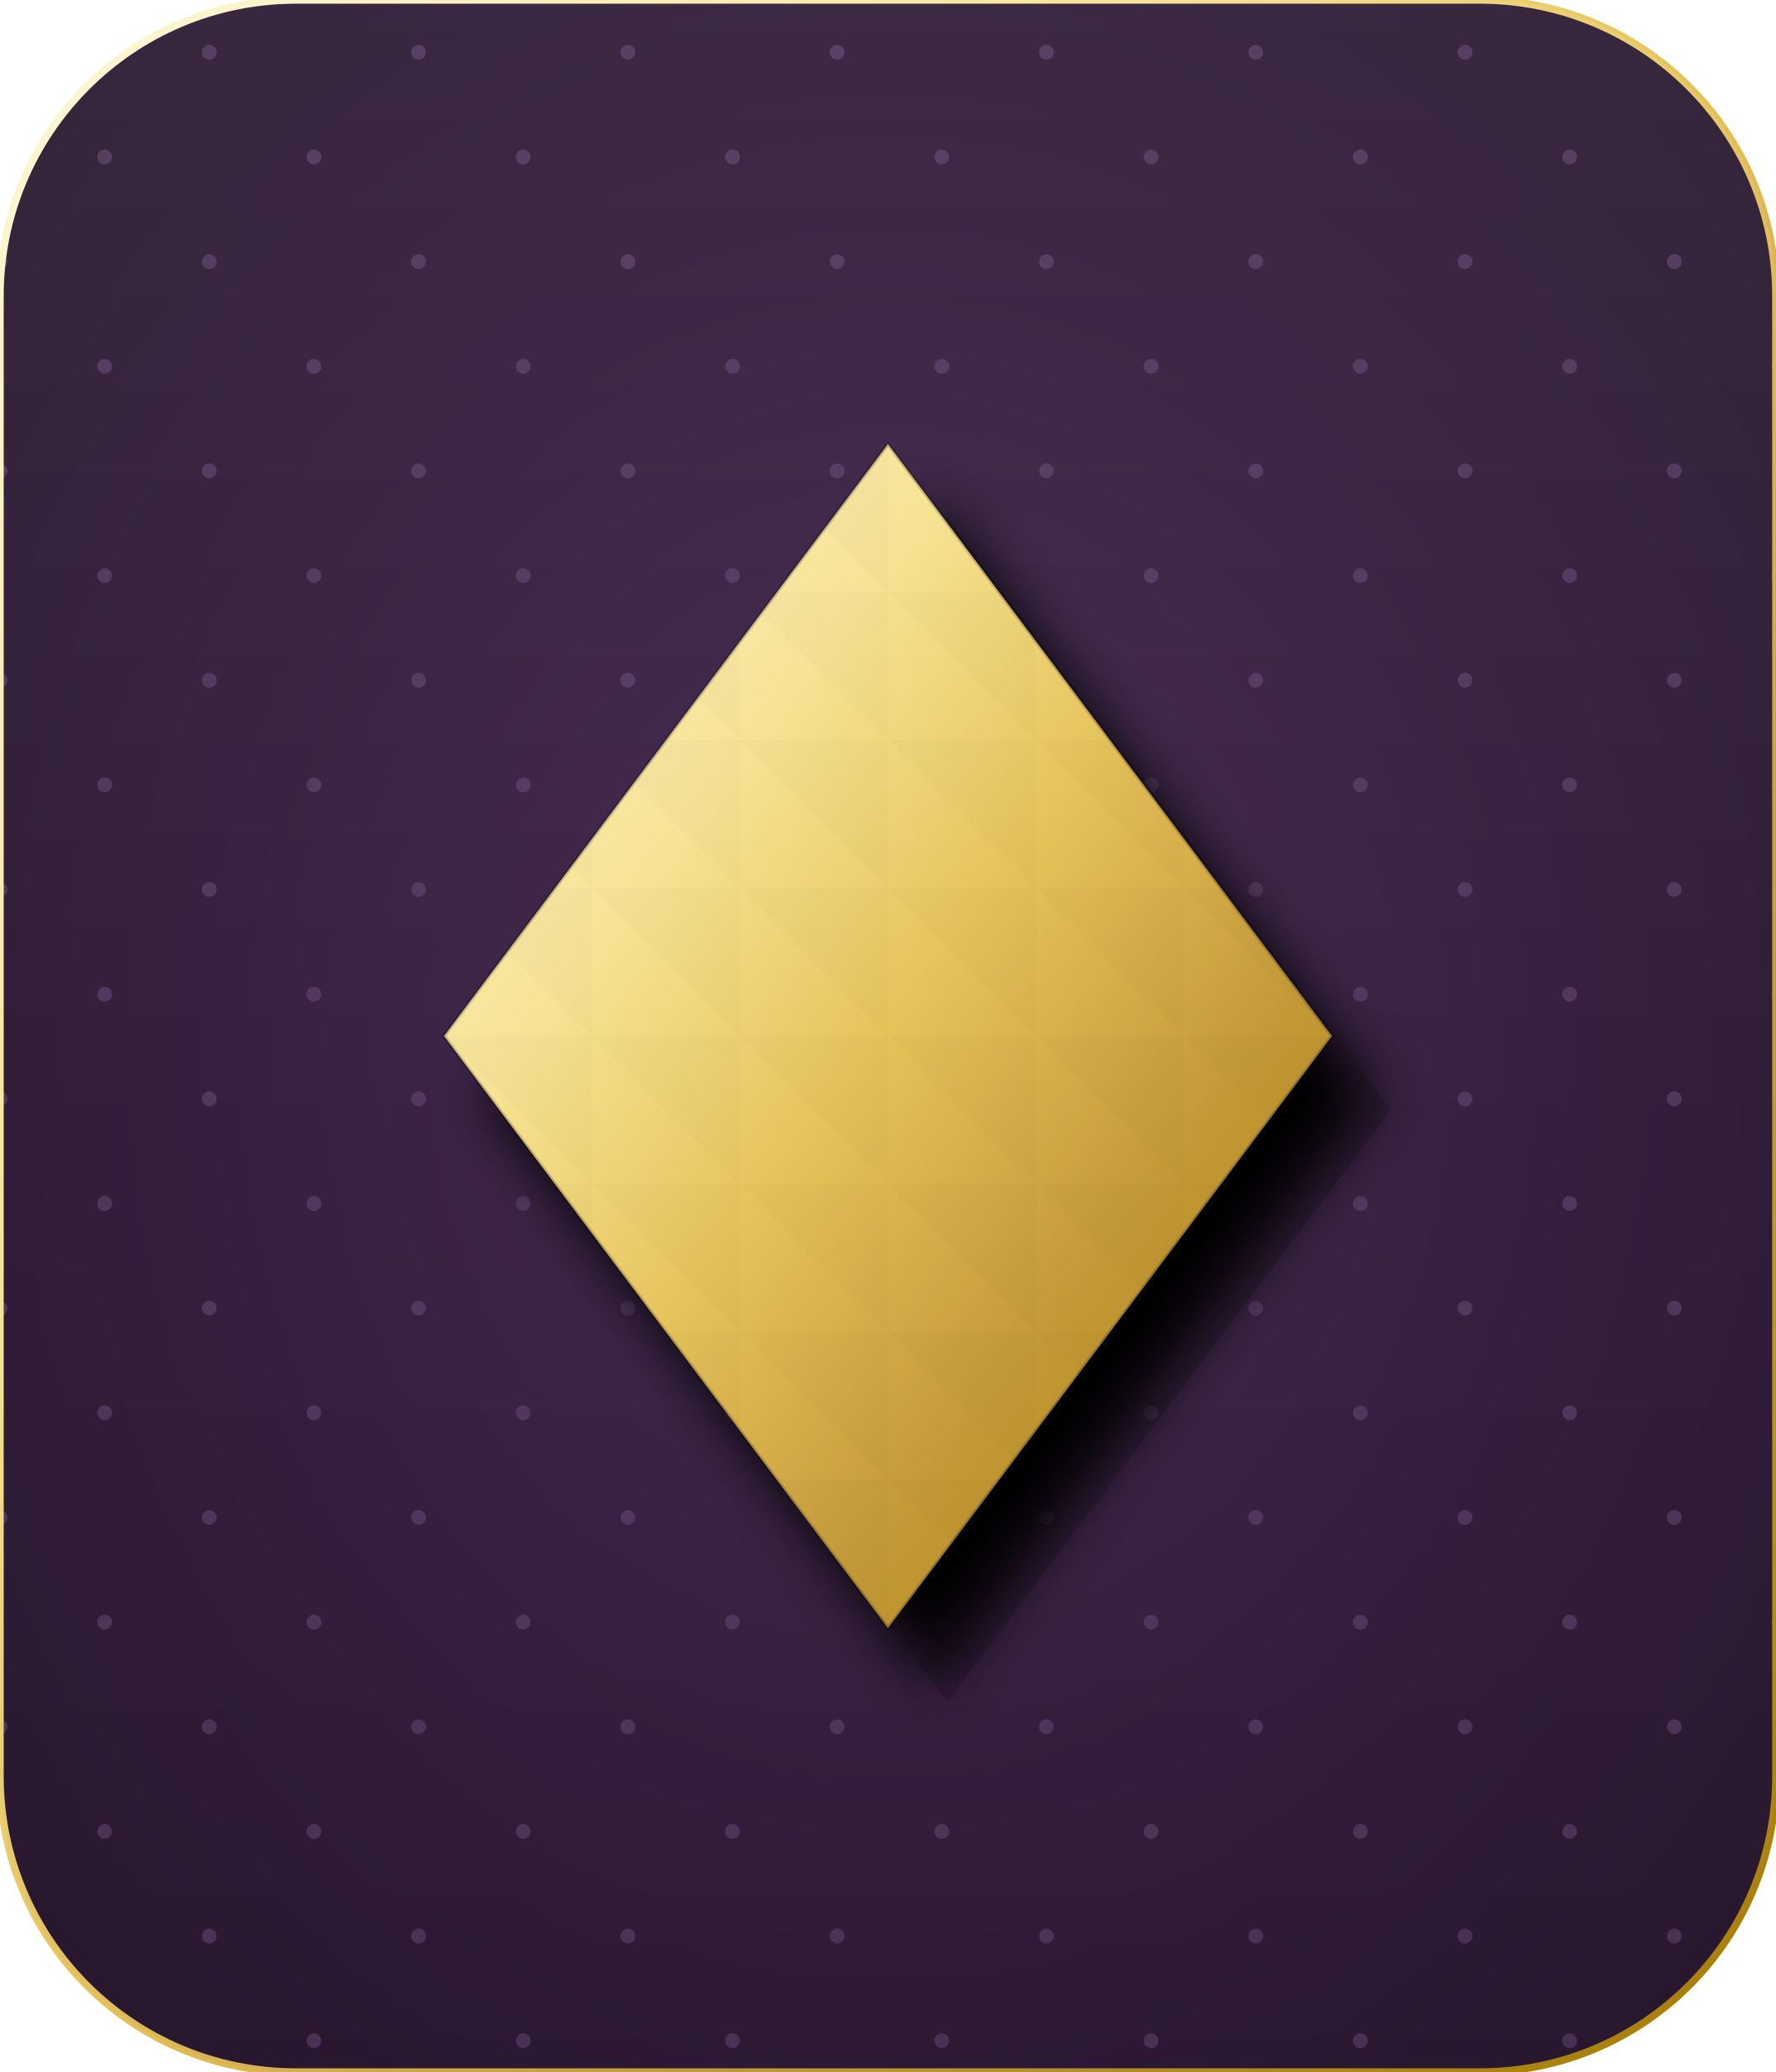
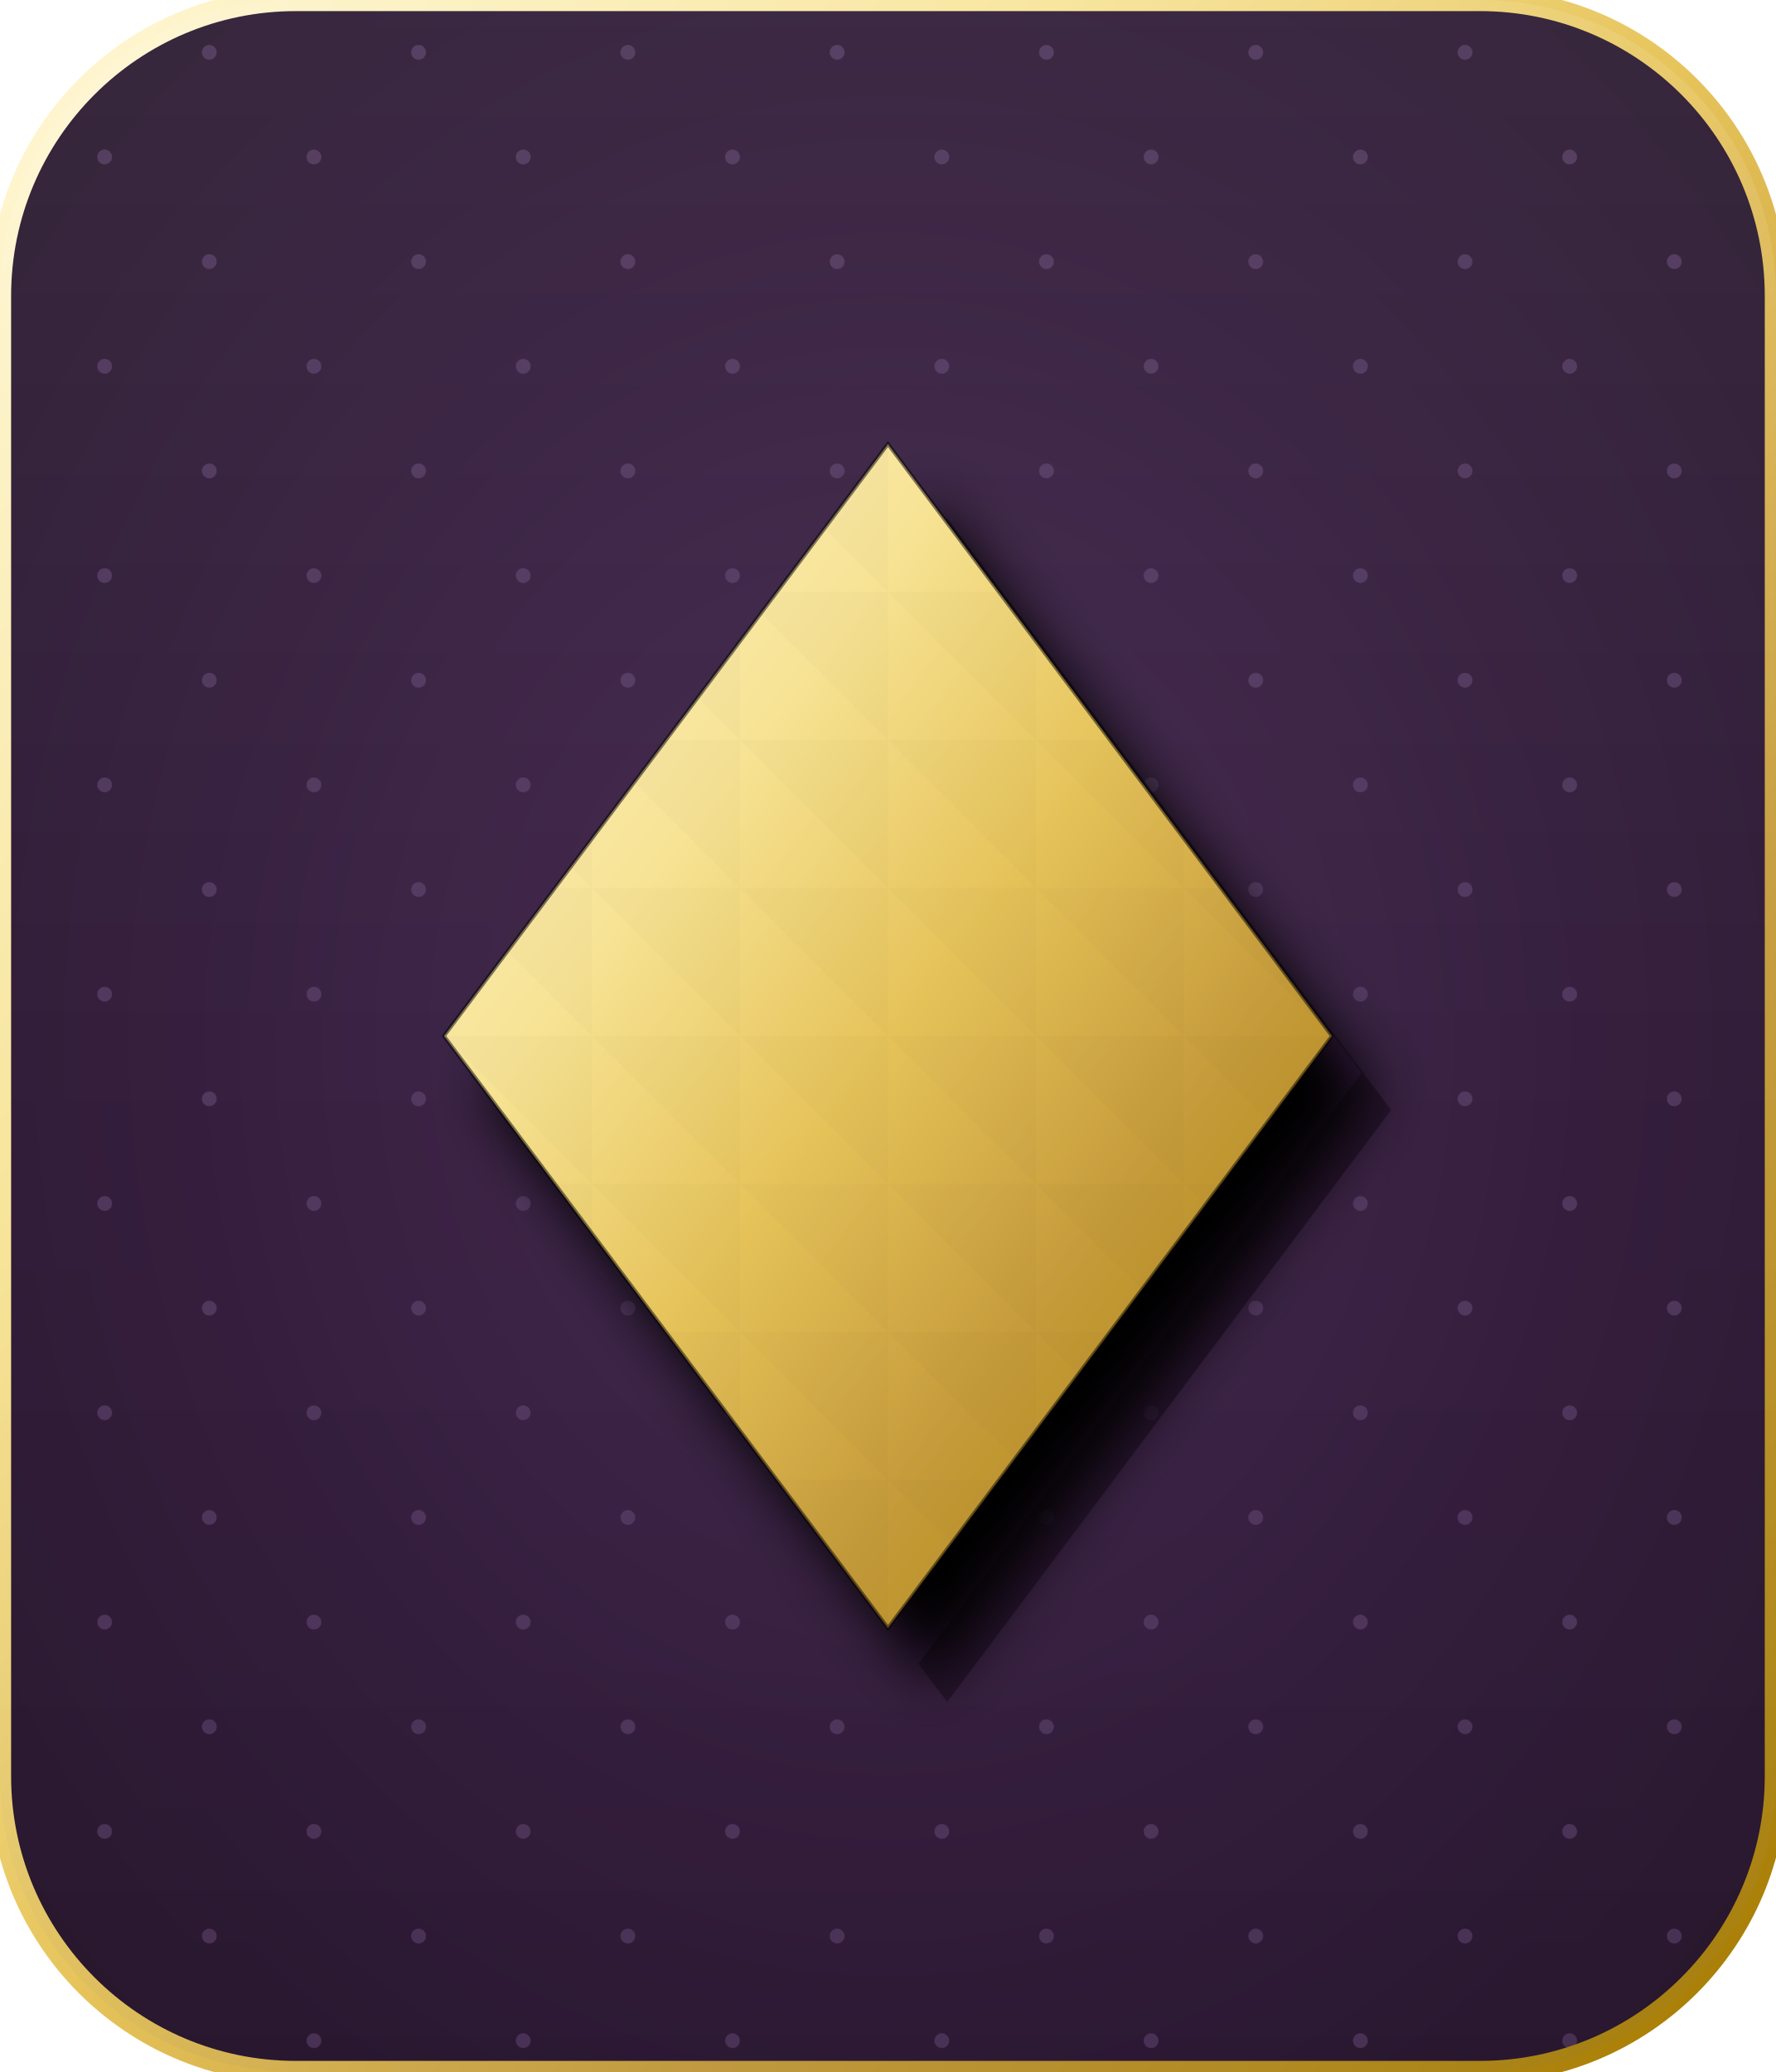
<svg xmlns="http://www.w3.org/2000/svg" width="240" height="280" viewBox="0 0 240 280">
  <defs>
    <linearGradient id="gold" x1="0%" y1="0%" x2="100%" y2="100%">
      <stop offset="0%" stop-color="#fff8d8" />
      <stop offset="30%" stop-color="#f7e394" />
      <stop offset="50%" stop-color="#e6c35a" />
      <stop offset="70%" stop-color="#c59b3a" />
      <stop offset="100%" stop-color="#a67c00" />
    </linearGradient>
    <pattern id="dottedPattern" patternUnits="userSpaceOnUse" width="20" height="20" patternTransform="rotate(45)">
      <circle cx="5" cy="5" r="1" fill="#5a3d6b" opacity="0.6" />
    </pattern>
    <radialGradient id="velvet" cx="50%" cy="50%" r="80%">
      <stop offset="0%" stop-color="#3b1f47" />
      <stop offset="50%" stop-color="#2a1233" />
      <stop offset="100%" stop-color="#1a0c1f" />
    </radialGradient>
    <linearGradient id="shine" x1="0" y1="0" x2="1" y2="1" gradientTransform="rotate(45)">
      <stop offset="0%" stop-color="#ffffff" stop-opacity="0.1" />
      <stop offset="40%" stop-color="#ffffff" stop-opacity="0.05" />
      <stop offset="100%" stop-color="#000000" stop-opacity="0.1" />
    </linearGradient>
    <filter id="deepShadow" x="-50%" y="-50%" width="200%" height="200%">
      <feOffset result="offOut" in="SourceAlpha" dx="6" dy="8" />
      <feGaussianBlur result="blurOut" in="offOut" stdDeviation="4" />
      <feBlend in="SourceGraphic" in2="blurOut" mode="normal" />
    </filter>
    <pattern id="facetPattern" patternUnits="userSpaceOnUse" width="20" height="20">
      <path d="M0,0 L20,0 L10,10 Z" fill="#000000" opacity="0.03" />
      <path d="M20,0 L20,20 L10,10 Z" fill="#000000" opacity="0.03" />
    </pattern>
  </defs>
  <rect width="240" height="280" rx="40" ry="40" fill="url(#velvet)" />
  <rect width="240" height="280" rx="40" ry="40" fill="url(#dottedPattern)" />
-   <rect width="240" height="280" rx="40" ry="40" fill="none" stroke="url(#gold)" stroke-width="1" />
+   <rect width="240" height="280" rx="40" ry="40" fill="none" stroke="url(#gold)" stroke-width="3" />
  <rect x="0" y="0" width="240" height="280" rx="40" ry="40" fill="url(#shine)" />
  <g transform="translate(120,140)">
-     <polygon points="0,-80 60,0 0,80 -60,0" fill="#1a0c1f" opacity="0.3" transform="translate(8,10)" />
-     <polygon points="0,-80 60,0 0,80 -60,0" fill="#3b1f47" opacity="0.6" transform="translate(4,5)" />
+     <polygon points="0,-80 60,0 0,80 -60,0" fill="#1a0c1f" opacity="0.6" transform="translate(8,10)" />
+     <polygon points="0,-80 60,0 0,80 -60,0" fill="#3b1f47" opacity="0.9" transform="translate(4,5)" />
    <polygon points="0,-80 60,0 0,80 -60,0" fill="url(#gold)" filter="url(#deepShadow)" />
    <polygon points="0,-80 60,0 0,80 -60,0" fill="url(#facetPattern)" opacity="0.60" />
-     <path d="M0,-80 L60,0 L0,80 L-60,0 Z" fill="none" stroke="#000000" stroke-opacity="0.2" stroke-width="0.5" />
+     <path d="M0,-80 L60,0 L0,80 L-60,0 Z" fill="none" stroke="#000000" stroke-opacity="0.5" stroke-width="0.5" />
  </g>
</svg>
